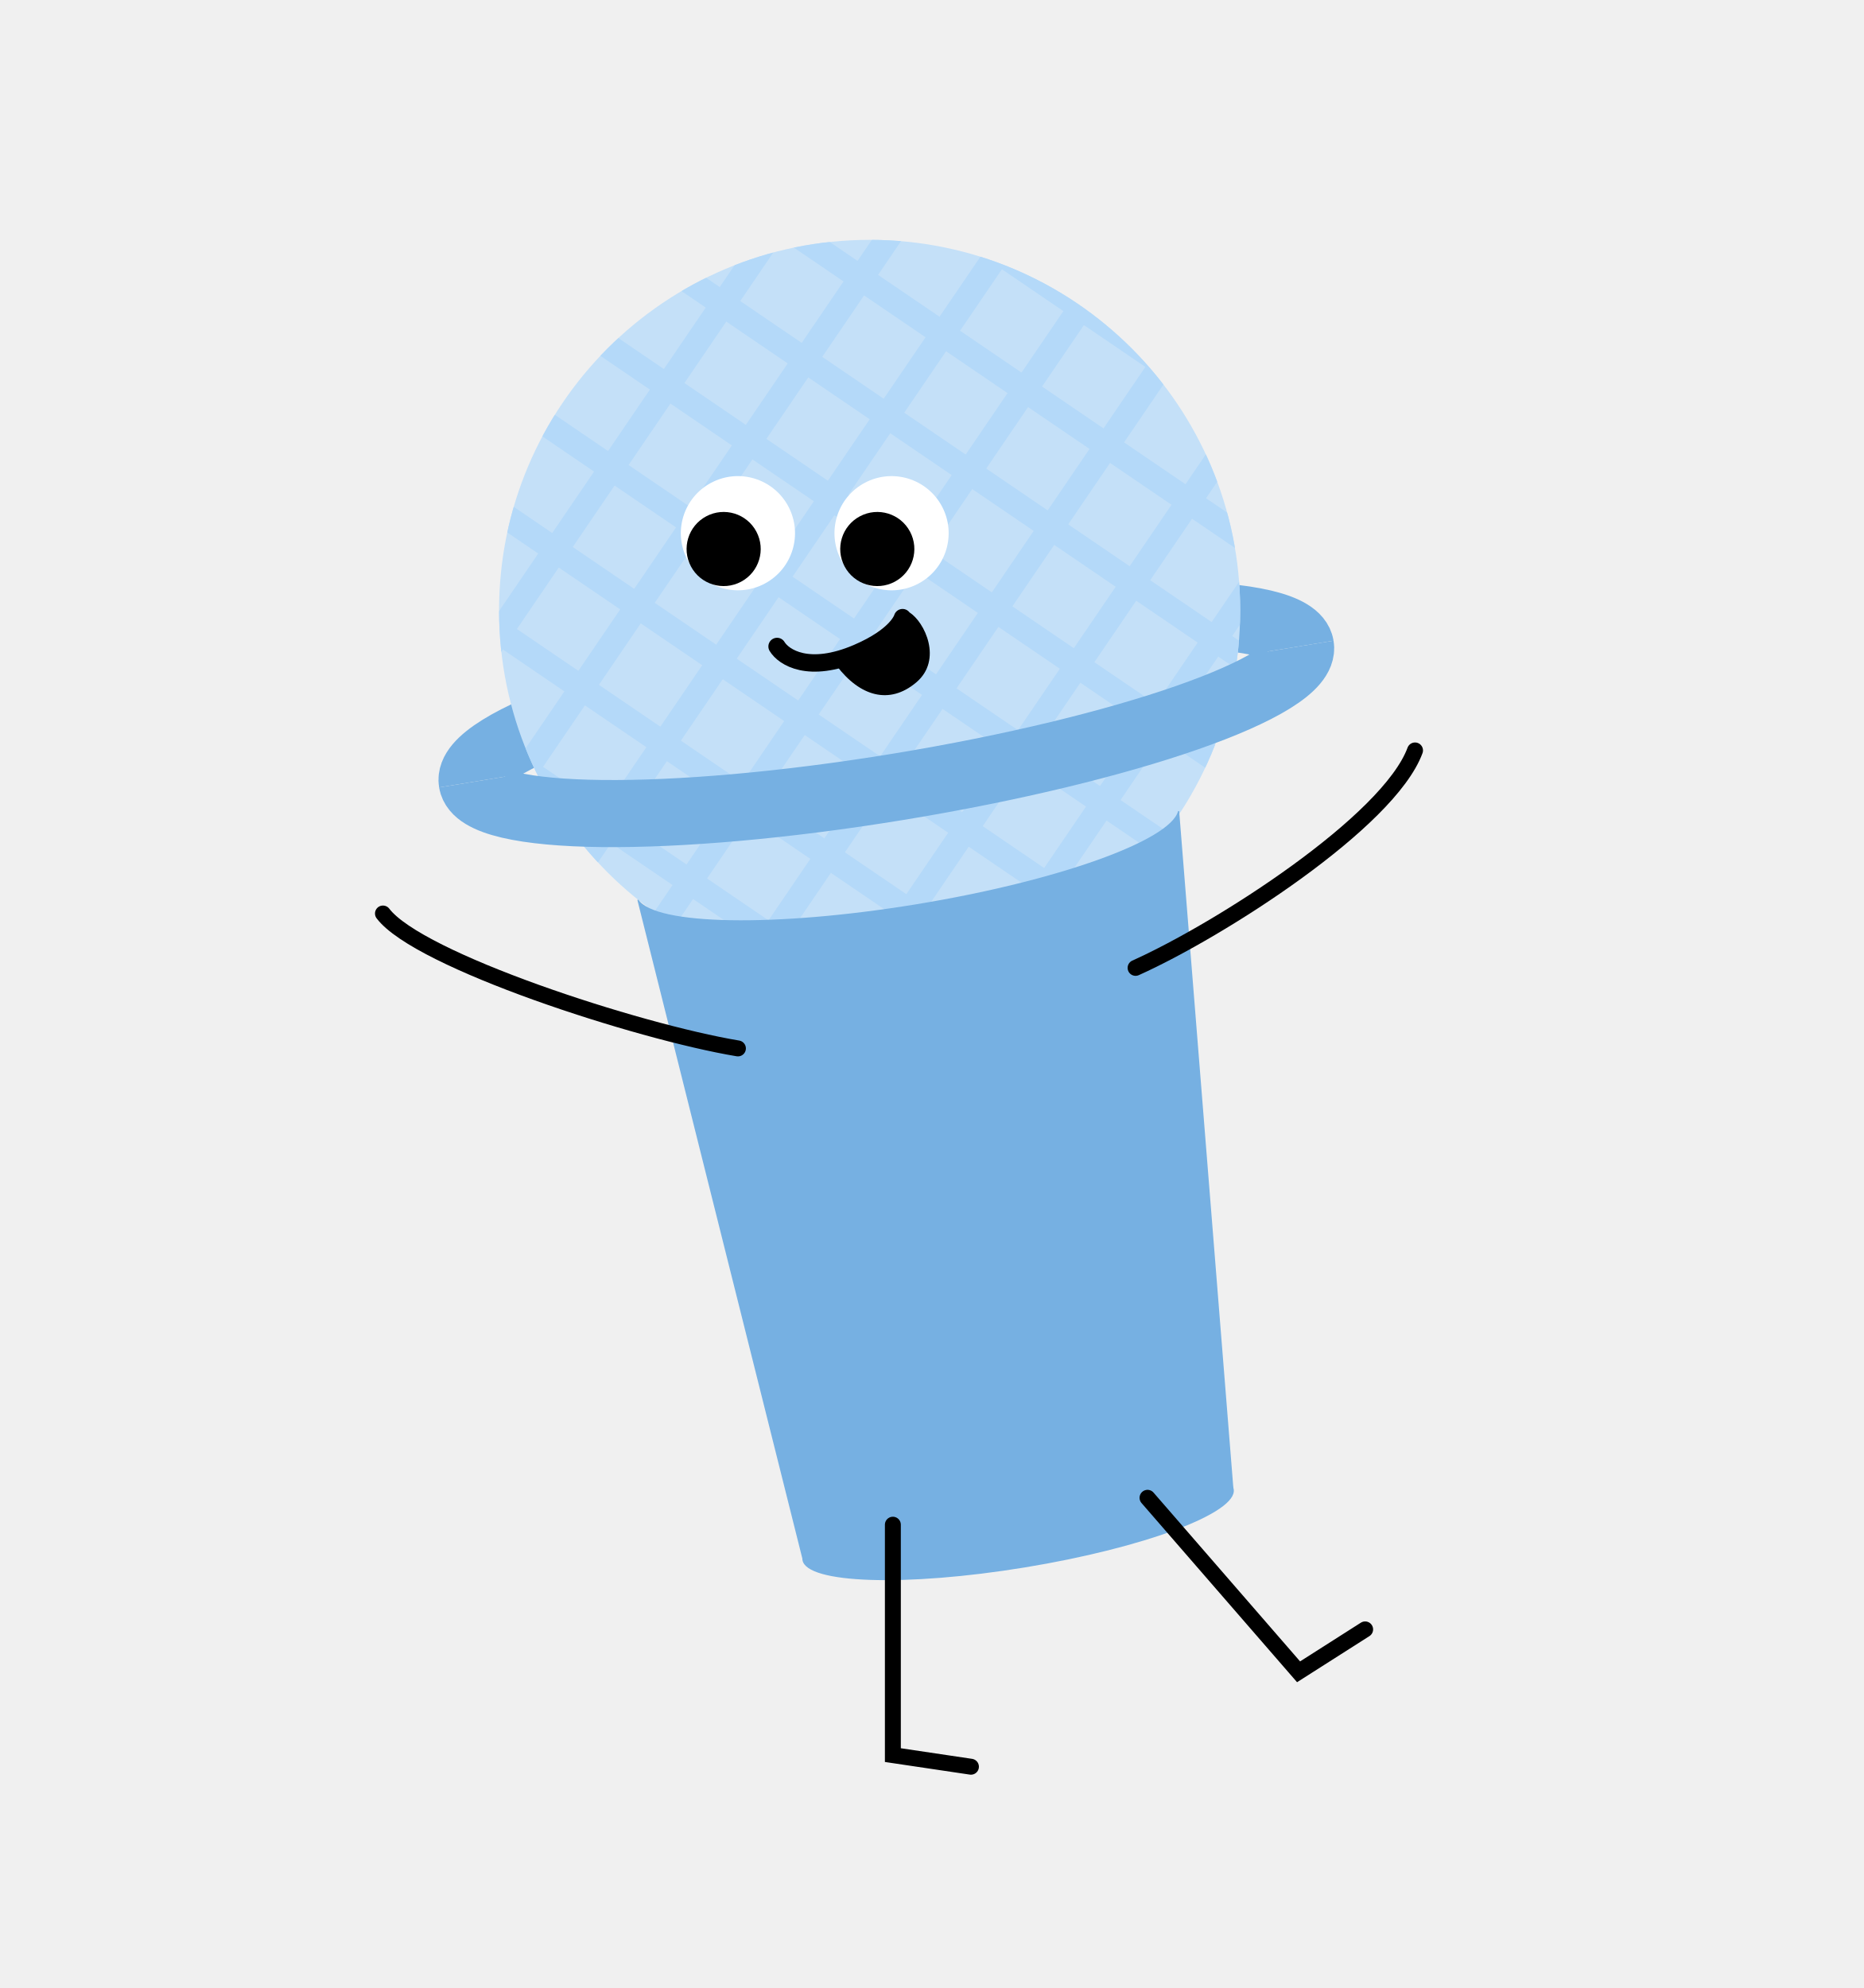
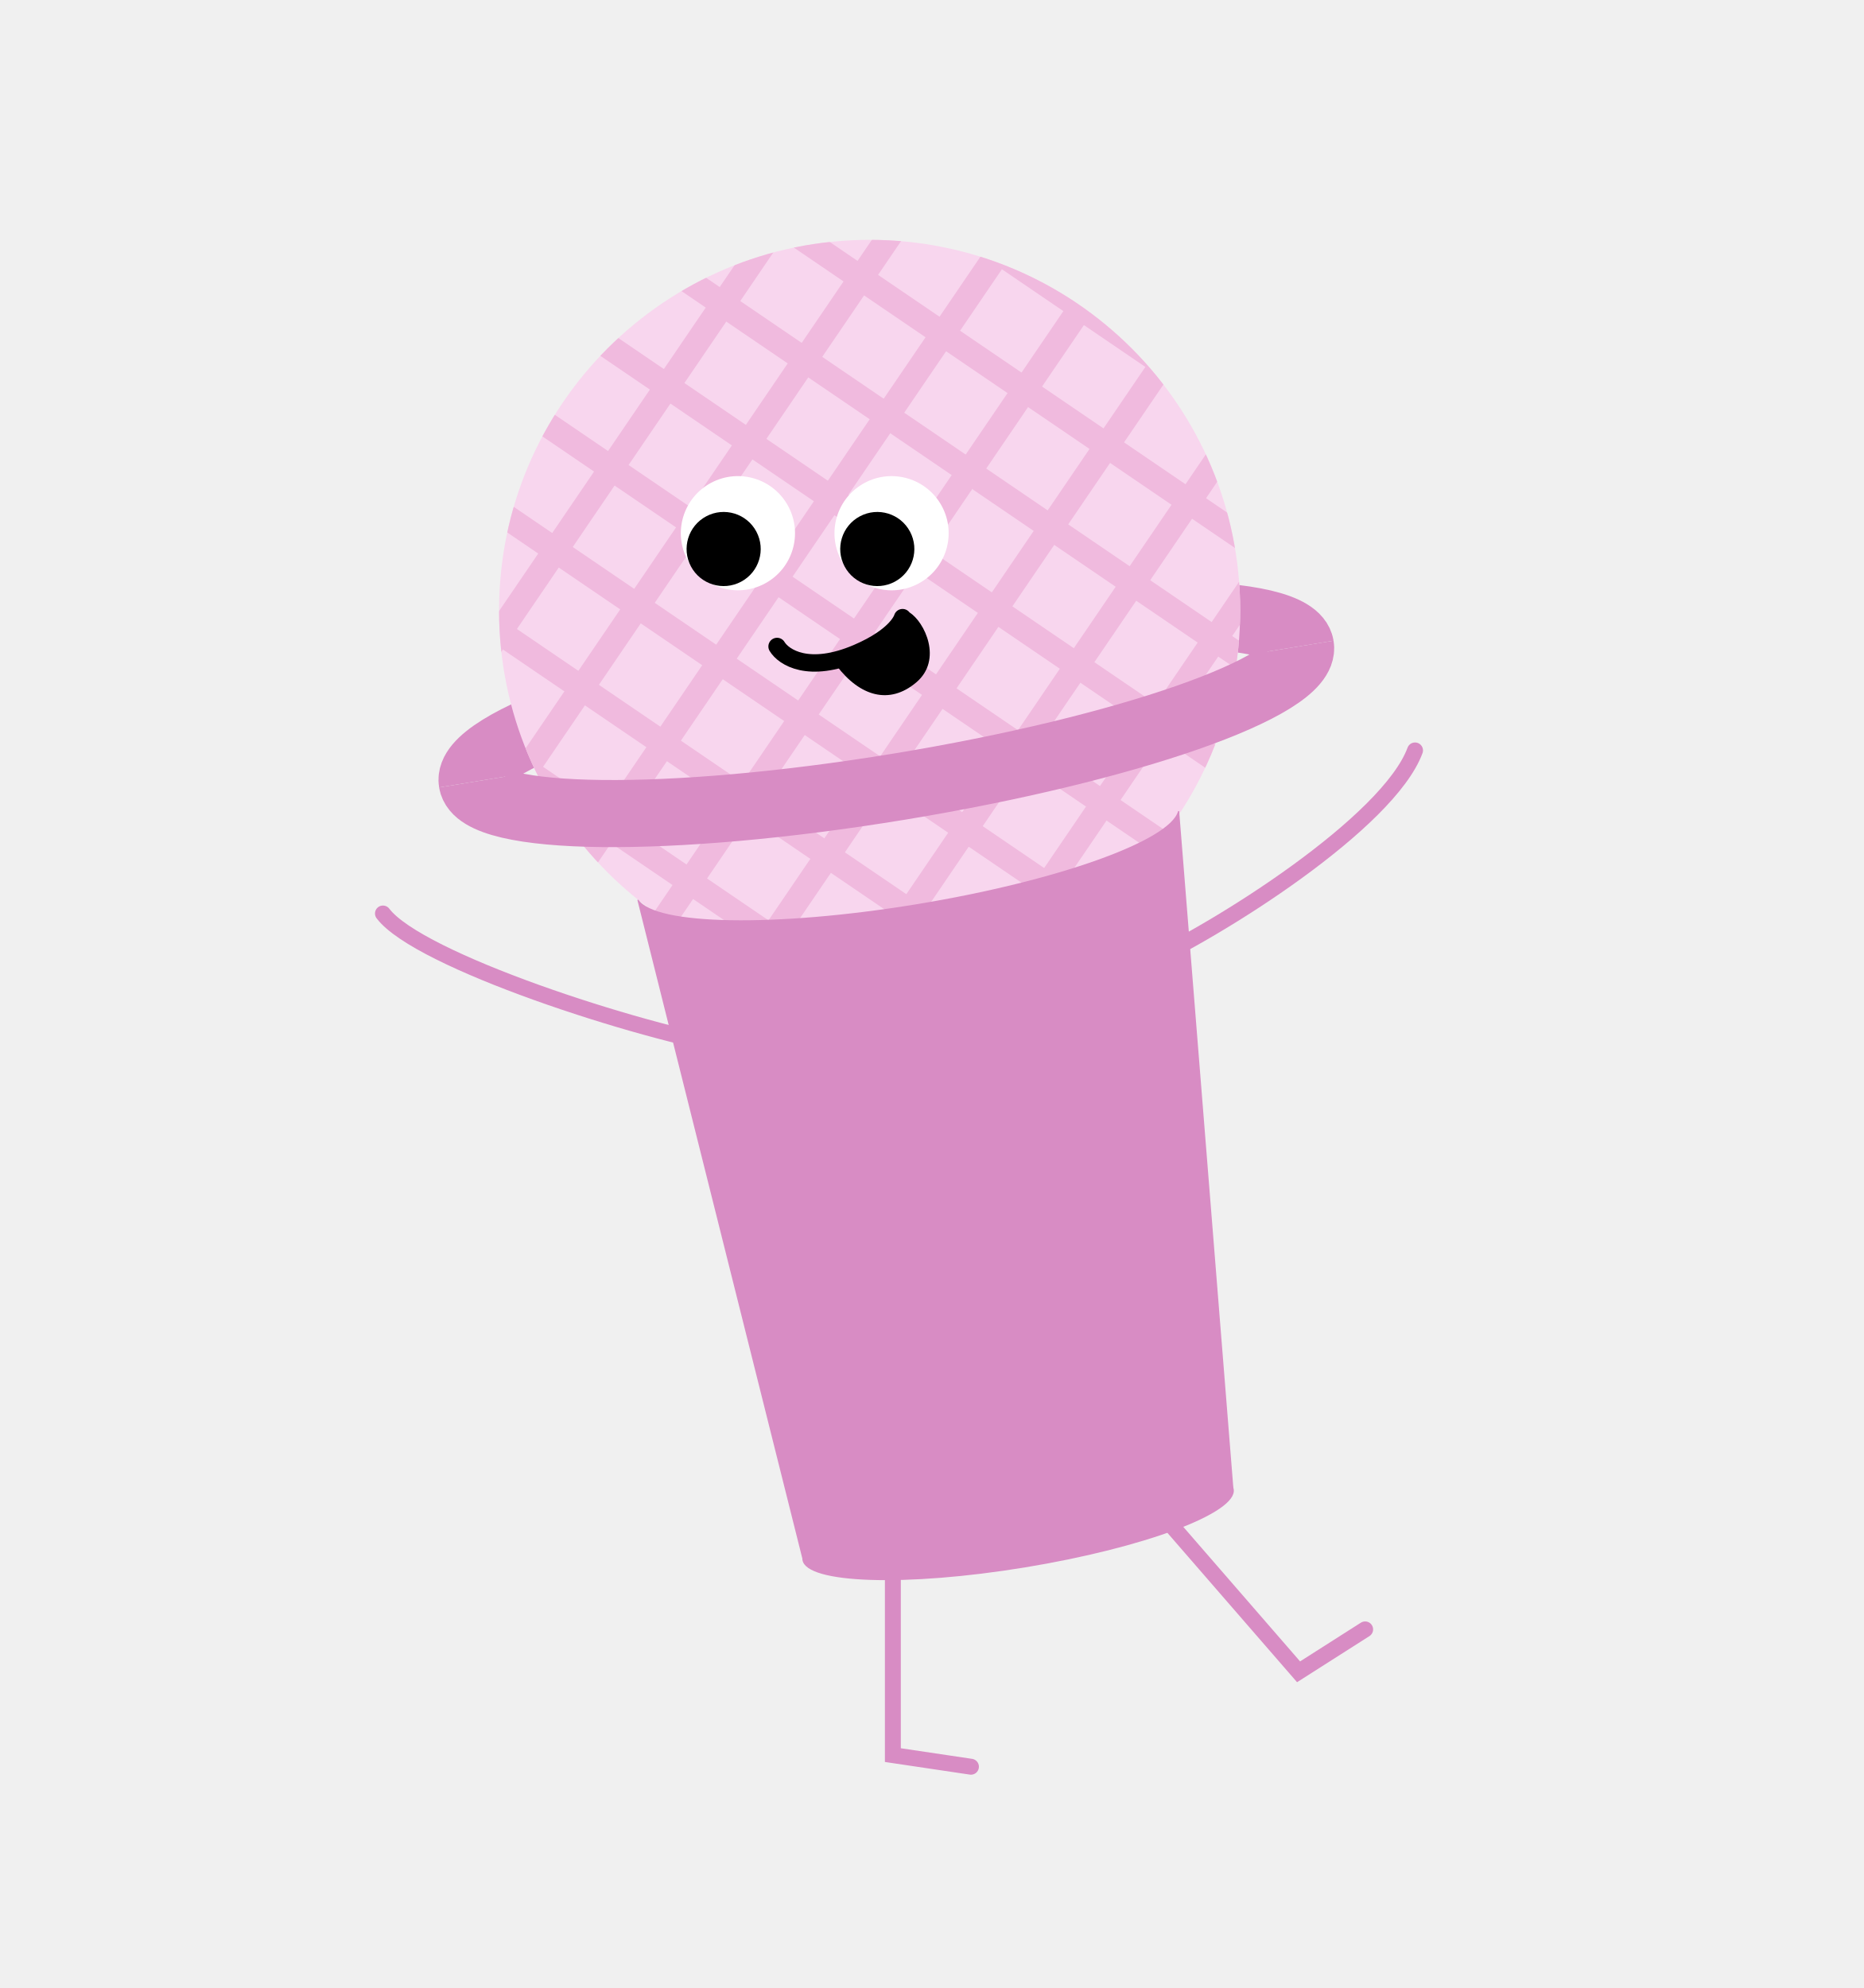
<svg xmlns="http://www.w3.org/2000/svg" width="300" height="320" viewBox="0 0 300 320" fill="none">
-   <path d="M76.006 125.877C74.946 119.412 103.931 109.275 140.746 103.236C177.561 97.197 208.265 97.542 209.326 104.007" stroke="#76B0E2" stroke-width="10.8" />
-   <circle cx="139.976" cy="98.255" r="59.647" fill="#C4E0F8" />
+   <path d="M76.006 125.877C74.946 119.412 103.931 109.275 140.746 103.236C177.561 97.197 208.265 97.542 209.326 104.007" stroke="#D88CC4" stroke-width="10.8" />
+   <circle cx="139.976" cy="98.255" r="59.647" fill="#F8D6EE" />
  <mask id="mask0_471_574" style="mask-type:alpha" maskUnits="userSpaceOnUse" x="80" y="38" width="120" height="120">
-     <circle cx="139.976" cy="98.255" r="59.647" fill="#C4E0F8" />
+     <circle cx="139.976" cy="98.255" r="59.647" fill="#F8D6EE" />
  </mask>
  <g mask="url(#mask0_471_574)">
-     <path d="M51.161 116.378L121.883 12.525" stroke="#B4D9F9" stroke-width="4" />
-     <path d="M65.12 124.247L135.842 20.395" stroke="#B4D9F9" stroke-width="4" />
-     <path d="M79.079 132.115L149.801 28.263" stroke="#B4D9F9" stroke-width="4" />
-     <path d="M93.038 139.984L163.76 36.132" stroke="#B4D9F9" stroke-width="4" />
-     <path d="M106.997 147.854L177.719 44.001" stroke="#B4D9F9" stroke-width="4" />
-     <path d="M120.956 155.722L191.678 51.869" stroke="#B4D9F9" stroke-width="4" />
-     <path d="M134.915 163.591L205.637 59.738" stroke="#B4D9F9" stroke-width="4" />
-     <path d="M148.874 171.46L219.596 67.607" stroke="#B4D9F9" stroke-width="4" />
-     <path d="M119.123 12.223L222.976 82.944" stroke="#B4D9F9" stroke-width="4" />
-     <path d="M111.254 26.182L215.106 96.903" stroke="#B4D9F9" stroke-width="4" />
-     <path d="M103.386 40.141L207.238 110.862" stroke="#B4D9F9" stroke-width="4" />
-     <path d="M95.516 54.1L199.369 124.821" stroke="#B4D9F9" stroke-width="4" />
-     <path d="M87.647 68.059L191.5 138.78" stroke="#B4D9F9" stroke-width="4" />
-     <path d="M79.779 82.018L183.632 152.739" stroke="#B4D9F9" stroke-width="4" />
-     <path d="M71.91 95.977L175.763 166.698" stroke="#B4D9F9" stroke-width="4" />
-     <path d="M64.041 109.936L167.894 180.657" stroke="#B4D9F9" stroke-width="4" />
+     <path d="M51.161 116.378L121.883 12.525" stroke="#F0BADE" stroke-width="4" />
+     <path d="M65.12 124.247L135.842 20.395" stroke="#F0BADE" stroke-width="4" />
+     <path d="M79.079 132.115L149.801 28.263" stroke="#F0BADE" stroke-width="4" />
+     <path d="M93.038 139.984L163.76 36.132" stroke="#F0BADE" stroke-width="4" />
+     <path d="M106.997 147.854L177.719 44.001" stroke="#F0BADE" stroke-width="4" />
+     <path d="M120.956 155.722L191.678 51.869" stroke="#F0BADE" stroke-width="4" />
+     <path d="M134.915 163.591L205.637 59.738" stroke="#F0BADE" stroke-width="4" />
+     <path d="M148.874 171.46L219.596 67.607" stroke="#F0BADE" stroke-width="4" />
+     <path d="M119.123 12.223L222.976 82.944" stroke="#F0BADE" stroke-width="4" />
+     <path d="M111.254 26.182L215.106 96.903" stroke="#F0BADE" stroke-width="4" />
+     <path d="M103.386 40.141L207.238 110.862" stroke="#F0BADE" stroke-width="4" />
+     <path d="M95.516 54.1L199.369 124.821" stroke="#F0BADE" stroke-width="4" />
+     <path d="M87.647 68.059L191.5 138.78" stroke="#F0BADE" stroke-width="4" />
+     <path d="M79.779 82.018L183.632 152.739" stroke="#F0BADE" stroke-width="4" />
+     <path d="M71.91 95.977L175.763 166.698" stroke="#F0BADE" stroke-width="4" />
+     <path d="M64.041 109.936L167.894 180.657" stroke="#F0BADE" stroke-width="4" />
  </g>
  <circle cx="118.778" cy="85.828" r="9.189" transform="rotate(152 118.778 85.8276)" fill="white" />
  <circle cx="116.48" cy="88.372" r="5.965" transform="rotate(152 116.48 88.3723)" fill="black" />
  <circle cx="143.508" cy="85.829" r="9.189" transform="rotate(152 143.508 85.8295)" fill="white" />
  <circle cx="141.211" cy="88.373" r="5.965" transform="rotate(152 141.211 88.3733)" fill="black" />
  <path d="M125.079 104.06C126.126 105.803 130.171 108.454 137.981 105.106C144.529 102.3 145.276 99.419 145.276 99.419" stroke="black" stroke-width="2.8" stroke-linecap="round" />
-   <path d="M209.326 104.007C210.386 110.472 181.401 120.608 144.586 126.647C107.771 132.686 77.066 132.341 76.006 125.876" stroke="#76B0E2" stroke-width="10.8" />
-   <ellipse cx="163.874" cy="245.424" rx="35.17" ry="6.964" transform="rotate(-9.32 163.874 245.424)" fill="#76B0E2" />
-   <path d="M198.54 239.735L129.207 251.114L102.59 144.855L102.767 144.826C105.473 148.905 124.725 149.293 147.485 145.558C170.245 141.823 188.361 135.302 189.622 130.572L189.799 130.543L198.54 239.735Z" fill="#76B0E2" />
-   <path d="M143.717 245.424V282.512L156.284 284.382" stroke="black" stroke-width="2.563" stroke-linecap="round" />
-   <path d="M184.707 241.095L209.02 269.103L219.735 262.277" stroke="black" stroke-width="2.563" stroke-linecap="round" />
-   <path d="M118.777 168.76C102.558 166.057 67.361 154.602 61.641 147.043" stroke="black" stroke-width="2.563" stroke-linecap="round" />
-   <path d="M182.784 155.794C196.391 149.68 223.504 132.314 227.765 120.794" stroke="black" stroke-width="2.563" stroke-linecap="round" />
+   <path d="M209.326 104.007C210.386 110.472 181.401 120.608 144.586 126.647C107.771 132.686 77.066 132.341 76.006 125.876" stroke="#D88CC4" stroke-width="10.8" />
+   <ellipse cx="163.874" cy="245.424" rx="35.17" ry="6.964" transform="rotate(-9.32 163.874 245.424)" fill="#D88CC4" />
+   <path d="M198.54 239.735L129.207 251.114L102.59 144.855L102.767 144.826C105.473 148.905 124.725 149.293 147.485 145.558C170.245 141.823 188.361 135.302 189.622 130.572L189.799 130.543L198.54 239.735Z" fill="#D88CC4" />
+   <path d="M143.717 245.424V282.512L156.284 284.382" stroke="#D88CC4" stroke-width="2.563" stroke-linecap="round" />
+   <path d="M184.707 241.095L209.02 269.103L219.735 262.277" stroke="#D88CC4" stroke-width="2.563" stroke-linecap="round" />
+   <path d="M118.777 168.76C102.558 166.057 67.361 154.602 61.641 147.043" stroke="#D88CC4" stroke-width="2.563" stroke-linecap="round" />
+   <path d="M182.784 155.794C196.391 149.68 223.504 132.314 227.765 120.794" stroke="#D88CC4" stroke-width="2.563" stroke-linecap="round" />
  <path d="M147.466 109.857C143.148 113.493 138.401 112.073 134.682 107.182C140.064 105.106 144.922 102.087 146.39 98.585C148.804 100.052 151.784 106.221 147.466 109.857Z" fill="black" />
</svg>
